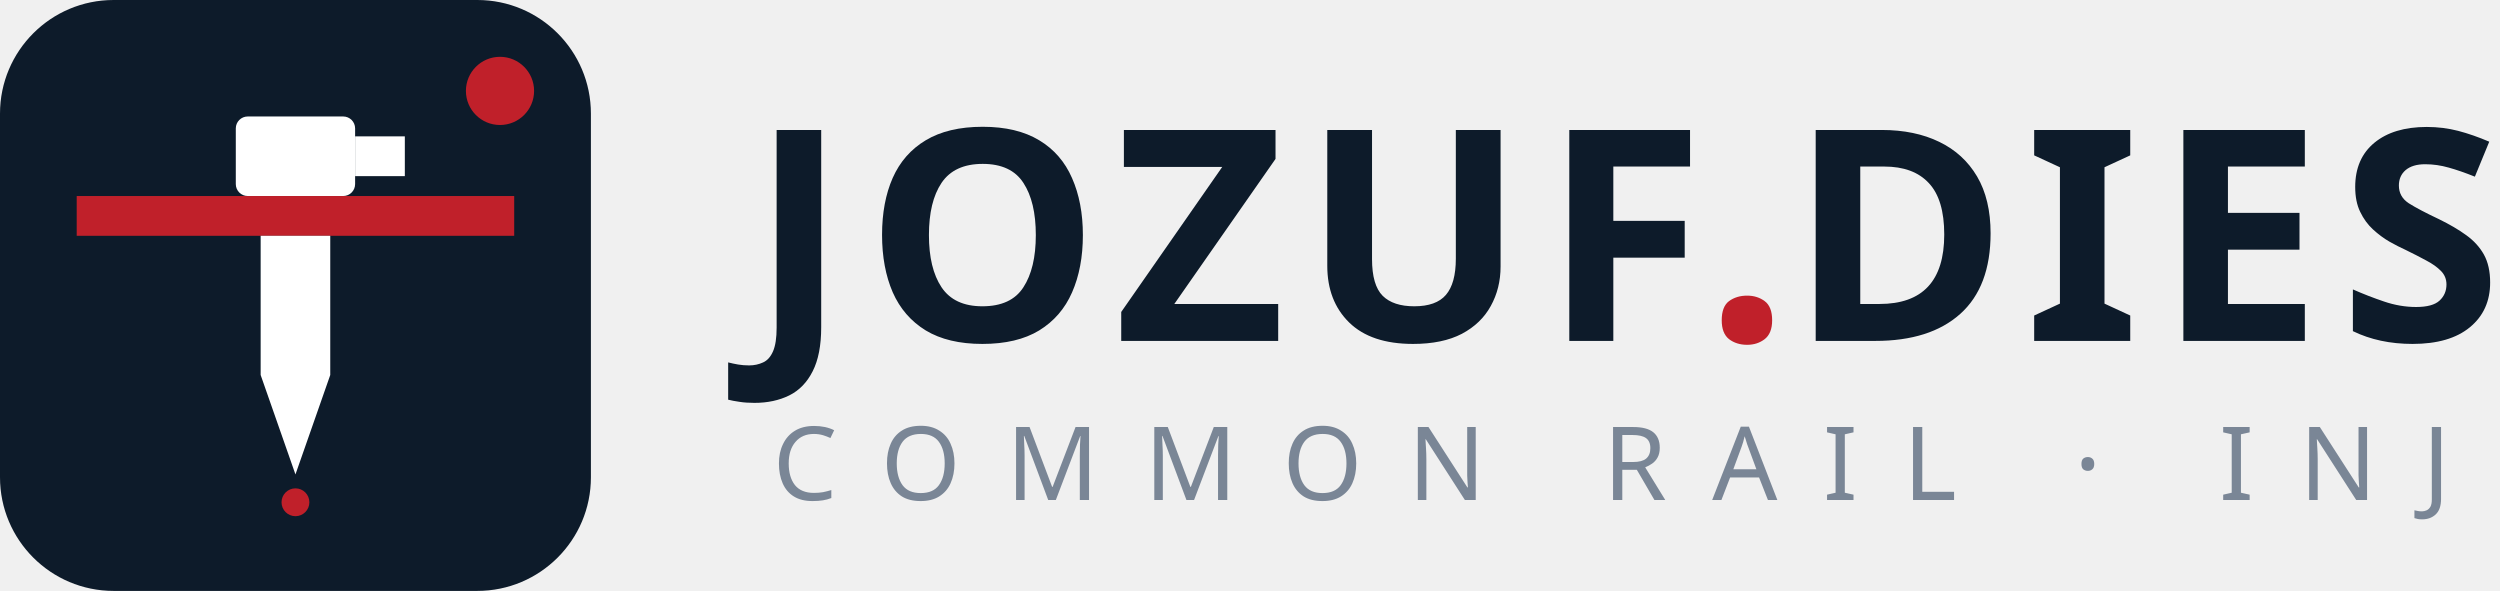
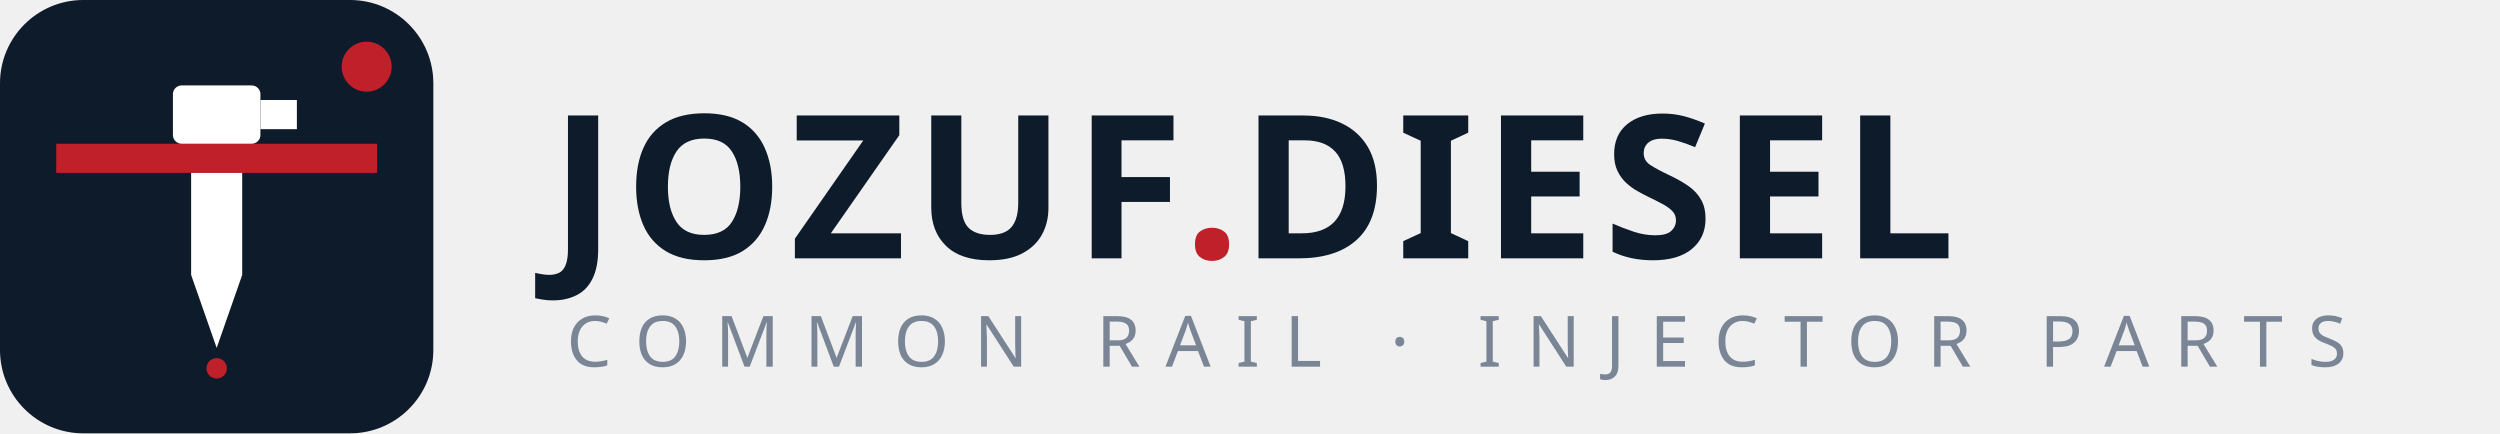
- <svg xmlns="http://www.w3.org/2000/svg" viewBox="0 0 220 52" width="220" height="52">
+ <svg xmlns="http://www.w3.org/2000/svg" viewBox="0 0 300 52" width="300" height="52">
  <rect x="0" y="0" width="52" height="52" rx="10" fill="#0D1B2A" />
  <circle cx="44" cy="8" r="3" fill="#C0202A" />
  <g transform="translate(5, 5) scale(1.75)">
    <line x1="2" y1="8" x2="22" y2="8" stroke="#C0202A" stroke-width="2" stroke-linecap="square" />
    <rect x="9" y="3" width="6" height="4" rx="0.6" fill="#ffffff" />
    <rect x="10.25" y="9" width="3.5" height="7" fill="#ffffff" />
    <polygon points="10.25,16 13.75,16 12,21" fill="#ffffff" />
    <rect x="15" y="4" width="2.5" height="2" fill="#ffffff" />
    <circle cx="12" cy="22.4" r="0.7" fill="#C0202A" />
  </g>
-   <text x="66" y="30" font-family="Oswald, sans-serif" font-weight="700" font-size="26" letter-spacing="1.5" fill="#0D1B2A" text-anchor="start">JOZUF<tspan fill="#C0202A">.</tspan>DIESEL</text>
-   <text x="68" y="44" font-family="Oswald, sans-serif" font-weight="500" font-size="9" letter-spacing="4" fill="#7a8696" text-anchor="start">COMMON RAIL · INJECTOR PARTS</text>
+   <text x="66" y="31" font-family="Oswald, sans-serif" font-weight="700" font-size="24" letter-spacing="1" fill="#0D1B2A" text-anchor="start">JOZUF<tspan fill="#C0202A">.</tspan>DIESEL</text>
+   <text x="68" y="44" font-family="Oswald, sans-serif" font-weight="500" font-size="8.5" letter-spacing="3" fill="#7a8696" text-anchor="start">COMMON RAIL · INJECTOR PARTS</text>
</svg>
